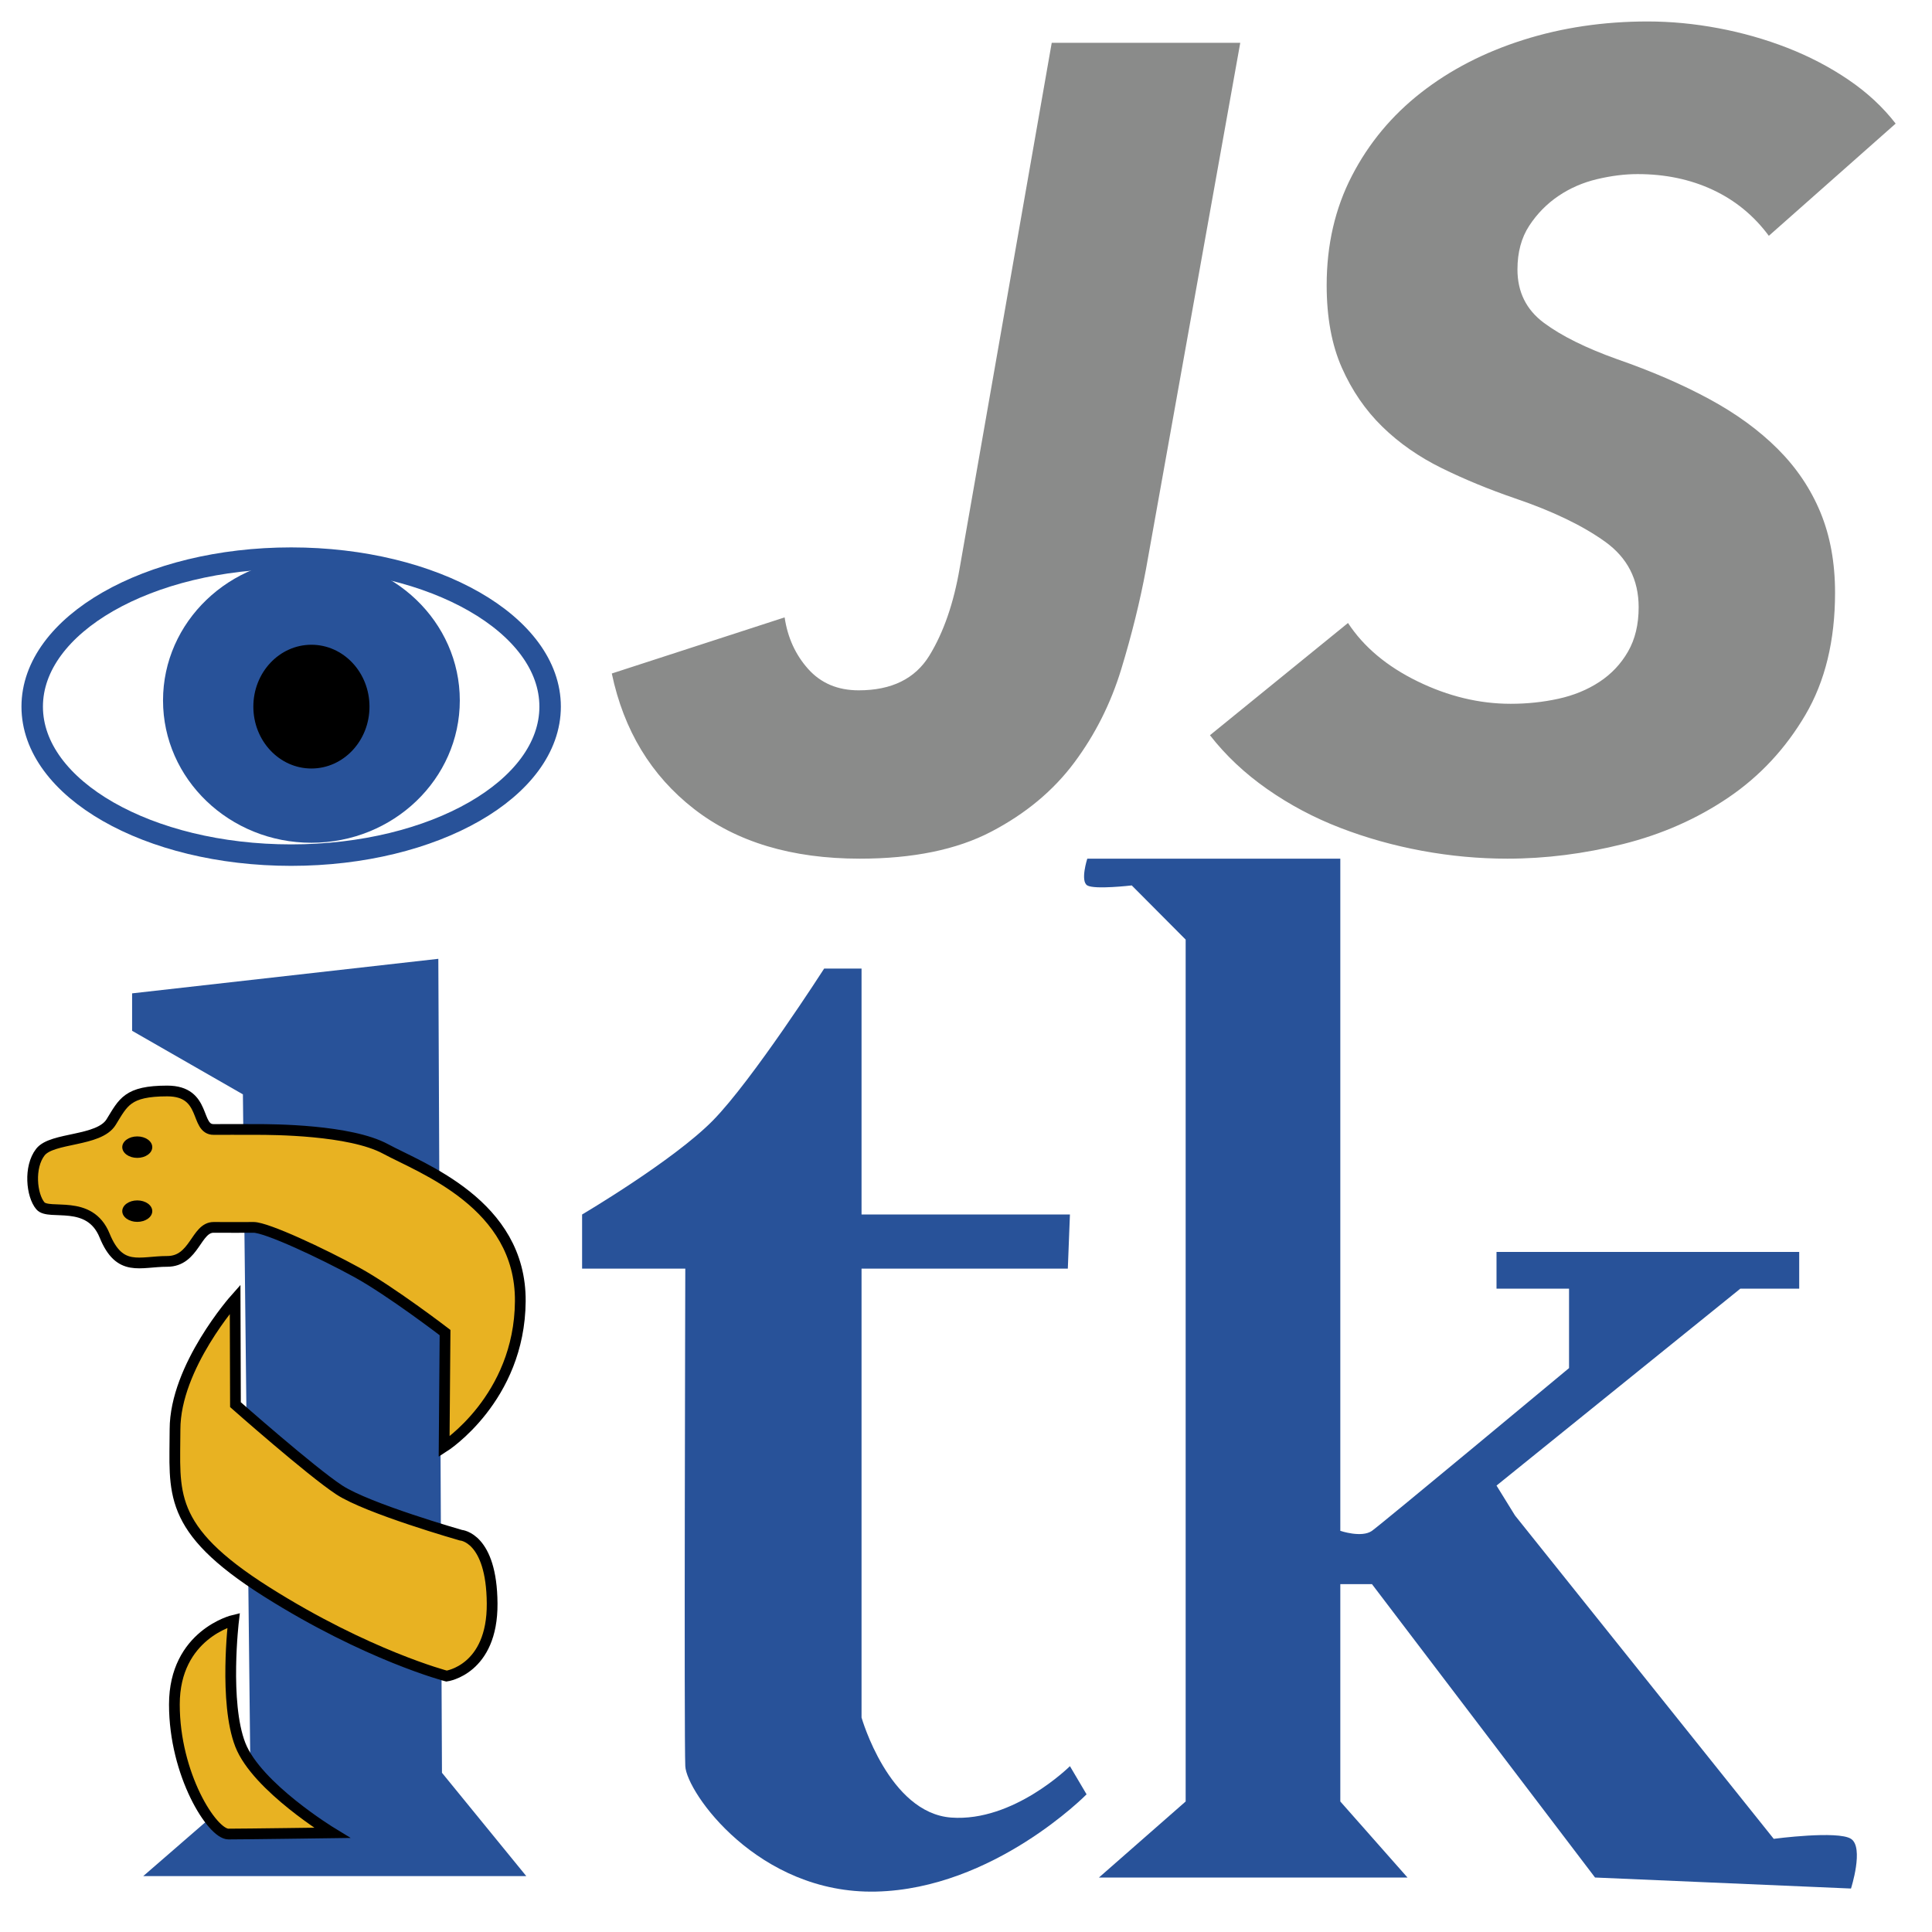
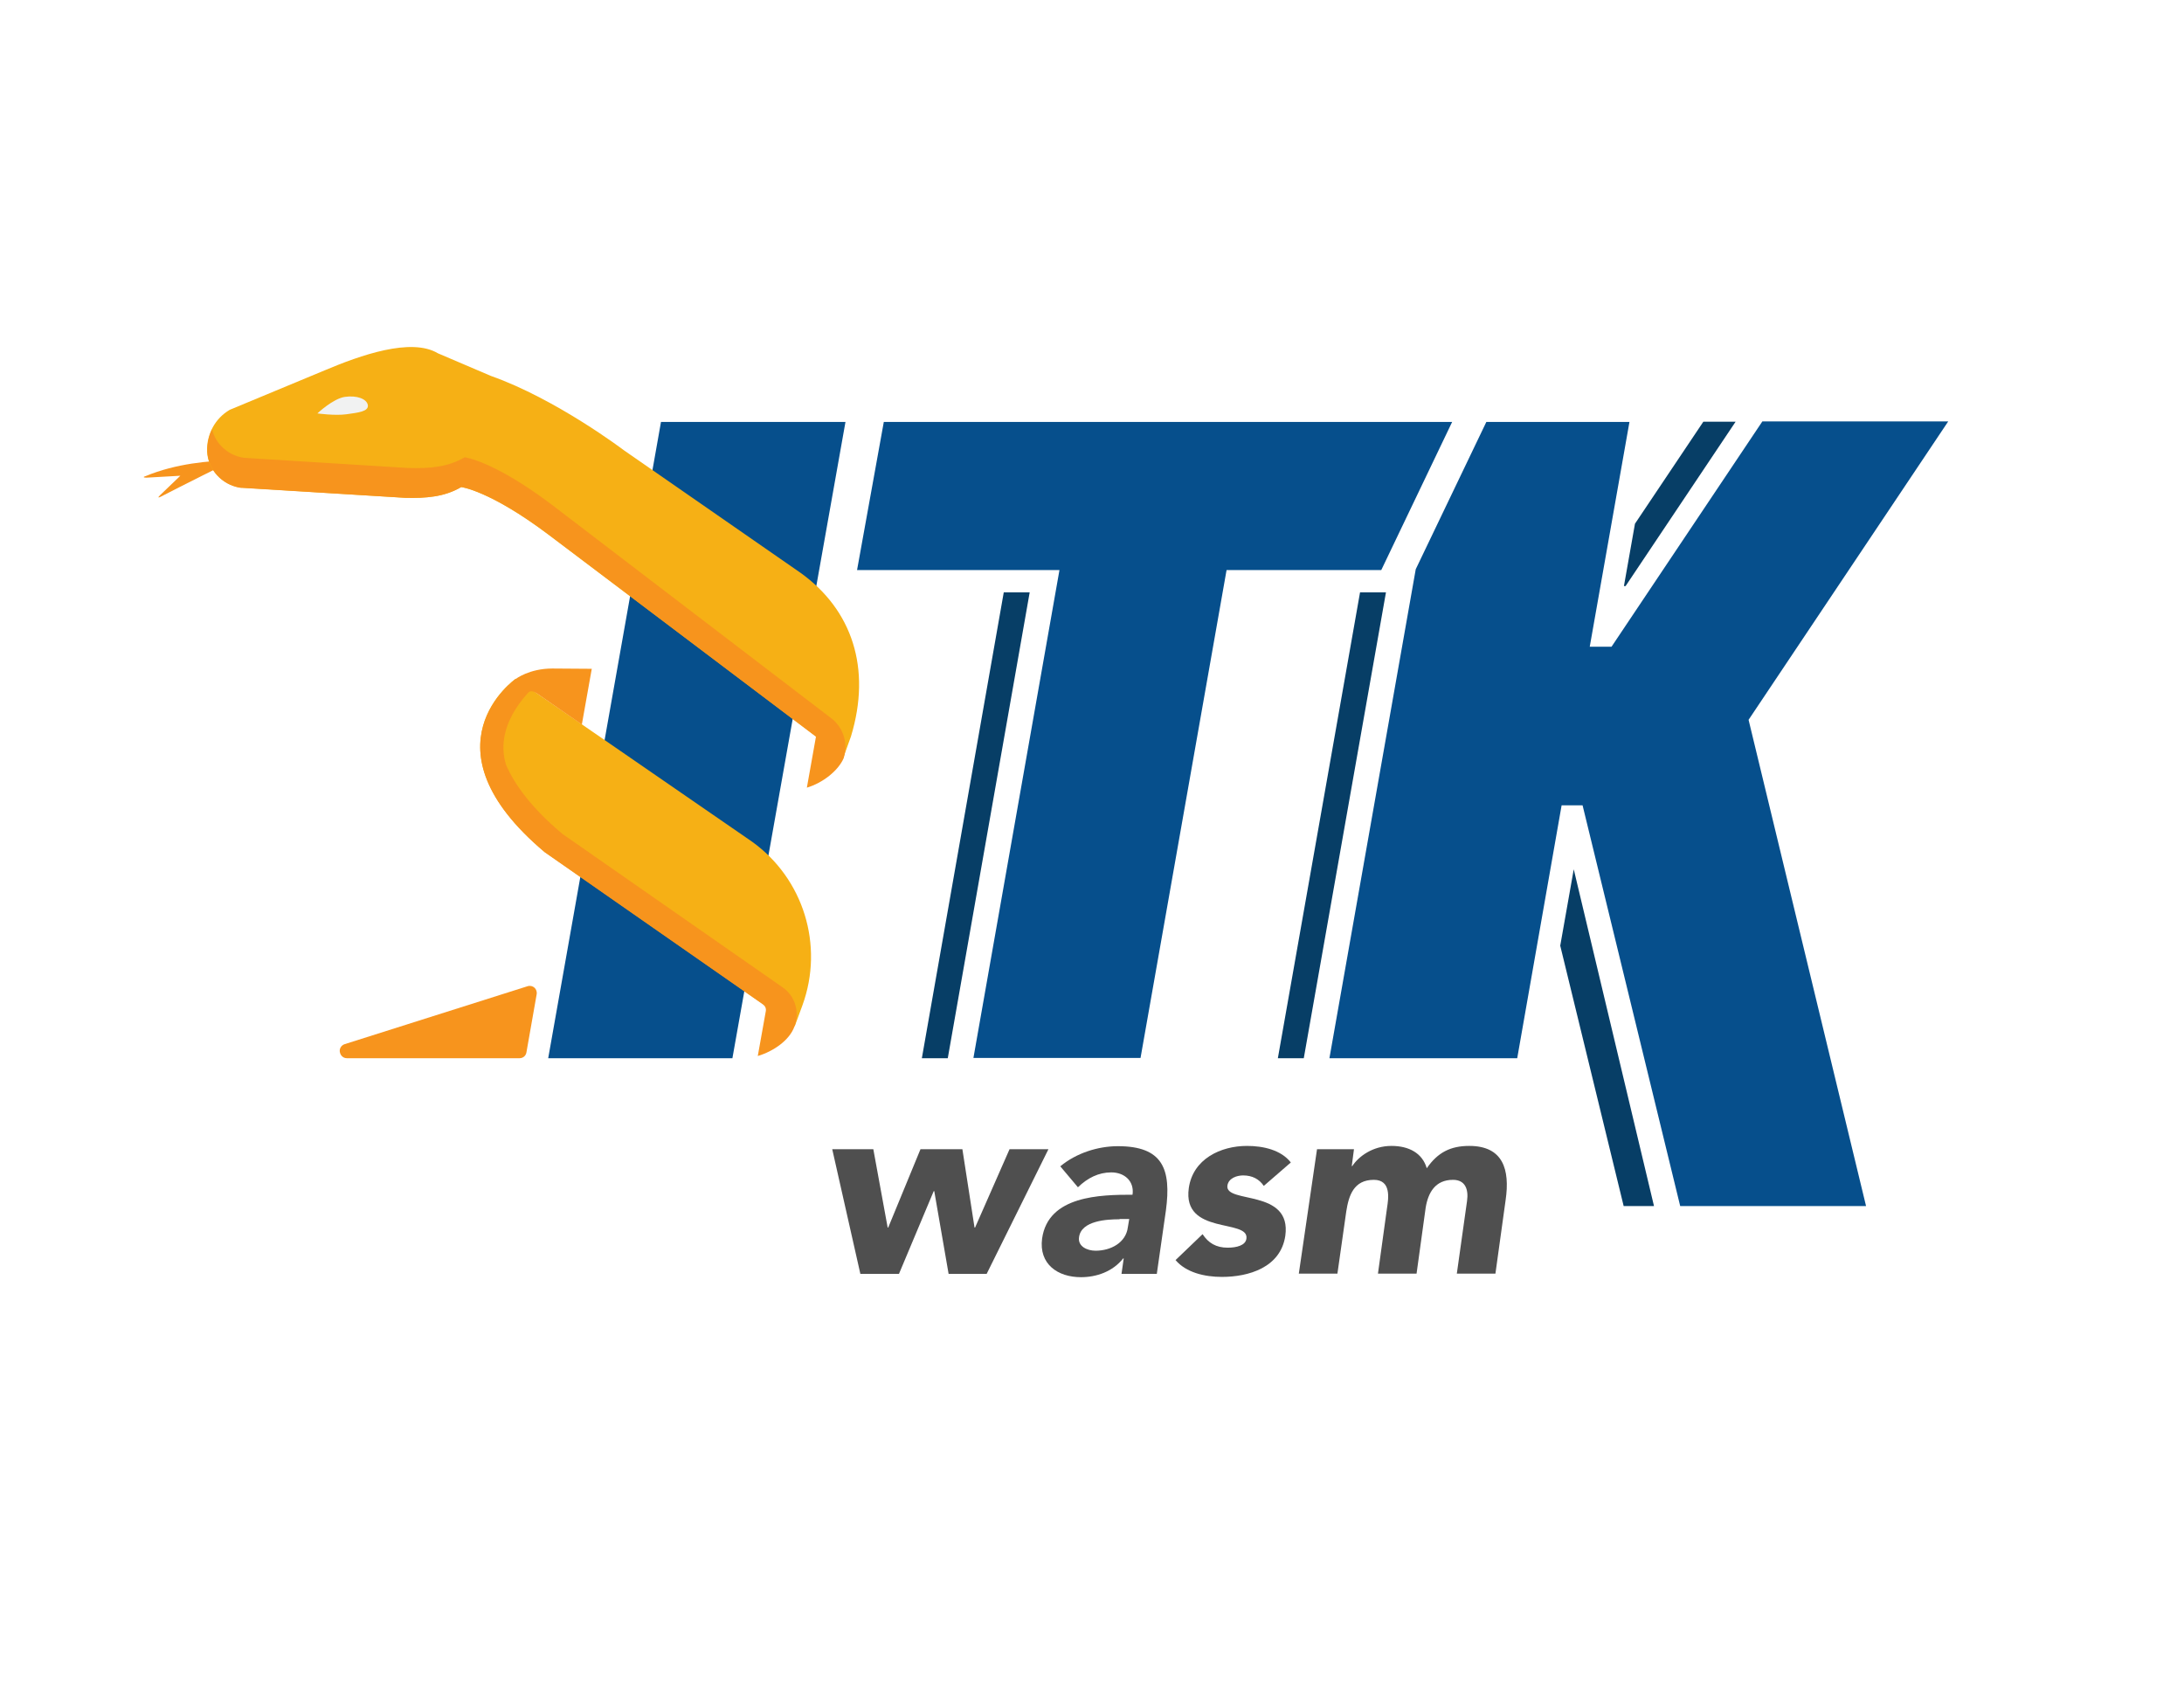
- <svg xmlns="http://www.w3.org/2000/svg" width="180px" height="180px" viewBox="0 0 180 180" version="1.1">
-   <defs />
-   <g id="Page-1" stroke="none" stroke-width="1" fill="none" fill-rule="evenodd">
-     <g id="itk-js">
-       <path d="M106.769,53.024 C106.212,56.021 105.445,59.123 104.469,62.33 C103.493,65.536 102.029,68.446 100.078,71.06 C98.126,73.674 95.547,75.818 92.34,77.491 C89.134,79.164 85.056,80 80.107,80 C73.764,80 68.606,78.449 64.633,75.347 C60.659,72.245 58.115,68.046 57,62.748 L73.102,57.52 C73.381,59.402 74.113,61.005 75.298,62.33 C76.483,63.654 78.051,64.316 80.003,64.316 C83.07,64.316 85.265,63.236 86.59,61.075 C87.914,58.914 88.855,56.196 89.413,52.92 L97.987,3.987 L115.552,3.987 L106.769,53.024 Z M164.799,21.971 C163.405,20.088 161.662,18.66 159.571,17.684 C157.48,16.708 155.145,16.22 152.566,16.22 C151.381,16.22 150.126,16.377 148.802,16.69 C147.477,17.004 146.275,17.527 145.194,18.259 C144.114,18.991 143.208,19.914 142.476,21.029 C141.744,22.145 141.378,23.504 141.378,25.107 C141.378,27.198 142.197,28.854 143.835,30.074 C145.473,31.294 147.756,32.426 150.684,33.472 C153.89,34.587 156.748,35.824 159.257,37.184 C161.767,38.543 163.893,40.094 165.635,41.836 C167.378,43.579 168.702,45.548 169.609,47.744 C170.515,49.94 170.968,52.432 170.968,55.22 C170.968,59.681 170.044,63.48 168.197,66.617 C166.35,69.753 163.962,72.315 161.035,74.302 C158.107,76.288 154.831,77.735 151.206,78.641 C147.582,79.547 143.992,80 140.437,80 C137.788,80 135.139,79.756 132.491,79.268 C129.842,78.78 127.298,78.066 124.858,77.125 C122.418,76.184 120.153,74.981 118.062,73.517 C115.97,72.054 114.193,70.381 112.729,68.499 L125.59,58.043 C127.054,60.273 129.214,62.086 132.072,63.48 C134.93,64.874 137.823,65.571 140.751,65.571 C142.284,65.571 143.765,65.414 145.194,65.101 C146.623,64.787 147.895,64.264 149.011,63.532 C150.126,62.8 151.015,61.859 151.677,60.709 C152.339,59.559 152.67,58.182 152.67,56.579 C152.67,54 151.625,51.961 149.534,50.462 C147.442,48.964 144.654,47.622 141.169,46.437 C138.729,45.601 136.446,44.66 134.32,43.614 C132.194,42.568 130.347,41.279 128.779,39.745 C127.21,38.212 125.956,36.382 125.015,34.256 C124.074,32.13 123.603,29.568 123.603,26.571 C123.603,22.807 124.387,19.409 125.956,16.377 C127.524,13.344 129.668,10.765 132.386,8.639 C135.105,6.513 138.276,4.875 141.901,3.725 C145.525,2.575 149.394,2 153.507,2 C155.668,2 157.863,2.209 160.094,2.627 C162.324,3.046 164.468,3.655 166.524,4.457 C168.58,5.259 170.48,6.252 172.223,7.437 C173.965,8.622 175.429,9.981 176.614,11.515 L164.799,21.971 Z" id="JS" fill="#8A8B8A" />
-       <g id="itk" transform="translate(3, 52)">
-         <path d="M51.233,61.151 C51.233,61.151 59.728,56.143 63.413,52.399 C67.099,48.655 73.785,38.24 73.785,38.24 L77.268,38.24 L77.268,61.151 L96.683,61.151 L96.487,66.193 L77.268,66.193 L77.268,108.018 C77.268,108.018 79.804,116.911 85.624,117.339 C91.444,117.767 96.683,112.549 96.683,112.549 L98.233,115.174 C98.233,115.174 89.578,123.987 78.609,124.235 C67.641,124.483 60.969,114.993 60.847,112.549 C60.726,110.105 60.847,66.193 60.847,66.193 L51.233,66.193 L51.233,61.151 Z" id="Path-2" fill="#285299" />
-         <path d="M98.3,28 L121.874,28 L121.874,90.625 C121.874,90.625 123.87,91.302 124.822,90.625 C125.773,89.948 143.184,75.462 143.184,75.462 L143.184,68.064 L136.427,68.064 L136.427,64.638 L164.628,64.638 L164.628,68.064 L159.14,68.064 L136.427,86.408 L138.151,89.197 L162.255,119.32 C162.255,119.32 168.219,118.527 169.452,119.32 C170.685,120.114 169.452,123.95 169.452,123.95 L145.607,122.924 L124.822,95.589 L121.874,95.589 L121.874,115.84 L128.132,122.924 L99.387,122.924 L107.465,115.84 L107.465,35.539 L102.443,30.493 C102.443,30.493 98.973,30.899 98.3,30.493 C97.626,30.088 98.3,28 98.3,28 Z" id="Path-3" fill="#285299" />
-         <g id="I" transform="translate(0, 37)">
-           <polygon id="Path" fill="#285299" points="9.308 7.037 9.308 3.549 37.838 0.331 38.177 76.166 46.031 85.79 10.347 85.79 20.34 77.123 19.631 12.959" />
-           <path d="M27.932,81.761 C27.932,81.761 20.934,77.504 19.392,73.563 C17.85,69.622 18.764,61.956 18.764,61.956 C18.764,61.956 13.247,63.273 13.247,69.801 C13.247,76.328 16.76,81.874 18.283,81.874 C19.806,81.874 27.932,81.761 27.932,81.761 Z" id="Path-4" stroke="#000000" fill="#E8B222" />
-           <path d="M18.906,32.031 L18.937,41.869 C18.937,41.869 25.951,48.068 28.603,49.811 C31.256,51.554 39.937,54.031 39.937,54.031 C39.937,54.031 42.808,54.208 42.852,60.39 C42.897,66.572 38.606,67.157 38.606,67.157 C38.606,67.157 31.22,65.233 21.825,59.299 C12.431,53.364 13.306,50.02 13.306,44.176 C13.306,38.331 18.906,32.031 18.906,32.031 Z" id="Path-5" stroke="#000000" fill="#E8B222" />
-           <path d="M0.762,18.339 C-0.326,19.734 -0.064,22.371 0.762,23.343 C1.562,24.284 5.338,22.661 6.745,26.109 C8.152,29.558 10.015,28.521 12.579,28.521 C15.143,28.521 15.251,25.335 16.917,25.352 C18.583,25.368 19.412,25.352 20.627,25.352 C21.842,25.352 27.042,27.784 30.236,29.538 C33.429,31.293 38.464,35.153 38.464,35.153 L38.379,45.792 C38.379,45.792 45.409,41.304 45.475,32.236 C45.542,23.169 36.248,19.842 32.925,18.045 C29.603,16.248 22.355,16.23 20.904,16.23 C19.453,16.23 17.574,16.222 16.917,16.23 C15.126,16.252 16.307,12.644 12.579,12.644 C8.851,12.644 8.487,13.709 7.352,15.544 C6.217,17.38 1.85,16.943 0.762,18.339 Z" id="Path-6" stroke="#000000" fill="#E8B222" />
-           <ellipse id="Oval" fill="#000000" cx="9.789" cy="17.877" rx="1.398" ry="1" />
-           <ellipse id="Oval" fill="#000000" cx="9.789" cy="23.839" rx="1.398" ry="1" />
-         </g>
-         <g id="eye">
-           <ellipse id="Oval-2" stroke="#285299" stroke-width="2" cx="24.127" cy="13.835" rx="24.127" ry="13.835" />
-           <ellipse id="Oval-3" fill="#285299" cx="26.014" cy="13.259" rx="13.825" ry="13.259" />
-           <ellipse id="Oval-4" fill="#000000" cx="26.014" cy="13.835" rx="5.41" ry="5.765" />
-         </g>
-       </g>
-     </g>
+ <svg xmlns="http://www.w3.org/2000/svg" version="1.1" id="Layer_1" x="0px" y="0px" viewBox="0 0 792 612" style="enable-background:new 0 0 792 612;" xml:space="preserve">
+   <style type="text/css">
+ 	.st0{fill:#4F4F4F;}
+ 	.st1{fill:#064F8C;}
+ 	.st2{fill:#F7941D;}
+ 	.st3{fill:#073E66;}
+ 	.st4{fill:#F6B015;}
+ 	.st5{fill:#F1F2F2;}
+ </style>
+   <g>
+     <path class="st0" d="M301.8,416.7h14.9l5.2,28.4h0.2l11.7-28.4H349l4.4,28.4h0.2l12.5-28.4h14.1l-22.4,45.2H344l-5.2-30h-0.2   l-12.6,30h-14L301.8,416.7z" />
+     <path class="st0" d="M407.5,456.3h-0.2c-3.8,4.8-9.7,6.8-15.3,6.8c-8.5,0-15.3-4.8-14.1-14c2.2-15.6,21.2-15.9,32.8-15.9   c0.7-4.9-2.9-8.1-7.7-8.1c-4.6,0-8.6,2-12.1,5.4l-6.4-7.6c5.8-4.8,13.6-7.3,20.9-7.3c16.3,0,19.4,8.3,17.4,23.3l-3.3,23h-12.8   L407.5,456.3z M406,442.1c-4.3,0-13.9,0.4-14.7,6.5c-0.5,3.3,2.9,4.9,6,4.9c5.5,0,11-2.9,11.7-8.5l0.5-3H406z" />
+     <path class="st0" d="M458.3,430c-1.7-2.5-4.2-3.8-7.5-3.8c-2.3,0-5.3,1-5.7,3.7c-0.9,6.7,23.4,1,21,18.2   c-1.7,11.5-13.3,14.9-23,14.9c-6.3,0-13-1.6-16.8-6.1l9.8-9.4c2.1,3.2,4.9,4.9,9.1,4.9c3.2,0,6.5-0.8,6.8-3.3   c1-7.3-23.3-1.1-20.9-18.3c1.5-10.6,11.6-15.3,21.1-15.3c6,0,12.4,1.5,15.9,6L458.3,430z" />
+     <path class="st0" d="M477.6,416.7H491l-0.8,6.1h0.2c2.3-3.5,7.4-7.3,14.2-7.3c6.3,0,11.2,2.6,12.8,8.1c4-5.8,8.7-8.1,15.4-8.1   c12.3,0,14.8,8.6,13.2,19.6l-3.7,26.7h-14l3.7-26.3c0.6-4.2-0.6-7.7-5.1-7.7c-6.4,0-9,4.6-9.9,10.1l-3.3,23.9h-14l3.3-23.9   c0.5-3.3,1.6-10.1-4.8-10.1c-7.3,0-9.1,5.7-10,11.5l-3.2,22.5h-14L477.6,416.7z" />
  </g>
+   <polygon class="st1" points="239.7,153 198.8,383.7 265.6,383.7 306.6,153 " />
+   <path class="st2" d="M191.3,357.6l-66.3,21c-1.3,0.4-2.1,1.8-1.7,3.1h0c0.3,1.2,1.3,2,2.5,2h62.6c1.3,0,2.3-0.9,2.5-2.1l3.7-21  C195,358.6,193.2,357,191.3,357.6z" />
+   <polygon class="st3" points="334.3,383.7 343.7,383.7 373.4,214.8 364,214.8 " />
+   <polygon class="st3" points="463.4,383.7 472.8,383.7 502.6,214.8 493.2,214.8 " />
+   <polygon class="st3" points="570.7,315.2 565.8,342.9 588.8,437.3 599.8,437.3 " />
+   <polygon class="st3" points="629.4,152.9 617.7,152.9 592.9,189.9 588.9,212.5 589.5,212.5 " />
+   <polygon class="st1" points="526.6,153 320.5,153 310.8,206.7 384.2,206.7 353,383.6 413.6,383.6 444.8,206.7 500.9,206.7 " />
+   <path class="st4" d="M187,246.1l85.6,59c18.8,13.4,26.3,37.7,18.4,59.4l-2.8,7.6l-90.7-63.2C152,270.6,187,246.1,187,246.1z" />
+   <polygon class="st1" points="706.5,152.8 639.1,152.8 584.4,234.5 576.5,234.5 590.9,153 539,153 513.4,206.4 482.1,383.7   550.2,383.7 566.3,292 573.9,292 609.3,437.3 676.7,437.3 634.1,261 " />
+   <path class="st2" d="M53.1,173.2l12.3-0.7l-7.4,7.1c-0.8,0.8-0.7,1,0.3,0.5c6.3-3.3,26.2-13.2,26.2-13.2c-8.5,0.1-20.8,1.2-31.6,5.7  C51.8,172.9,51.9,173.2,53.1,173.2z" />
+   <path class="st4" d="M290.3,207.7l-64-44.4c0,0-24.5-18.6-48.3-27c0,0-19.2-8.2-19.2-8.2c0,0,0,0,0,0c-9.7-5.8-28.1,0.7-41.1,6.2  c0,0-34.4,14.3-34.4,14.3c-5.3,3.1-8.4,8.9-8.2,15c0,0,0,0.1,0,0.1c0.3,6.7,5.5,12.1,12.1,13.1l59.6,3.7c7.7,0.2,14.3-0.3,20.4-3.9  l0,0c0,0,10.3,1.2,31.6,17.2l0,0l107,80.7c0,0,0.1,0,0.1,0l2.7-7.5C316.1,242.3,309,221.1,290.3,207.7z" />
+   <path class="st2" d="M301.4,260.4L200.1,183l0,0c-21.2-16-31.6-17.2-31.6-17.2c-6.1,3.6-12.6,4.1-20.4,3.9L88.5,166  c-5.7-0.8-10.3-5-11.6-10.3c-1.2,2.5-1.8,5.2-1.7,8c0,0,0,0.1,0,0.1c0.3,6.5,5.2,11.8,11.5,13c0.4,0.1,0.8,0.1,1.2,0.1l59,3.6  c7.5,0.2,14.3-0.3,20.4-3.9c0,0,10.3,1.2,31.6,17.2l0,0l97,73.3l-3.3,18.5c5.7-1.7,11.4-6.1,13.4-10.8c0,0,0,0,0-0.1  C307.6,269.5,305.8,263.7,301.4,260.4z" />
+   <path class="st5" d="M115.1,149.9c0,0,5.7-5.4,10-6c4.3-0.6,7.9,0.7,8.3,3c0.3,2.3-3.4,2.7-7.7,3.3  C121.5,150.8,115.1,149.9,115.1,149.9z" />
+   <path class="st2" d="M283.8,358L204,302.4c-11-9.2-17.3-17.7-20.5-25.1c-1.9-6.2-1.7-15.3,8-26.1c0.8-0.8,1.7-0.8,3.6,0.5l0,0  l15.9,11l3.6-20.2l-14.3-0.1c-8.4,0-13.3,3.8-13.3,3.8s-35,24.5,10.5,62.8l79.2,55.2c0.8,0.6,1.2,1.5,1,2.5l-2.9,16.2  c5.7-1.7,11.5-5.7,13.3-10.7C290.1,366.9,288.3,361.1,283.8,358z" />
</svg>
